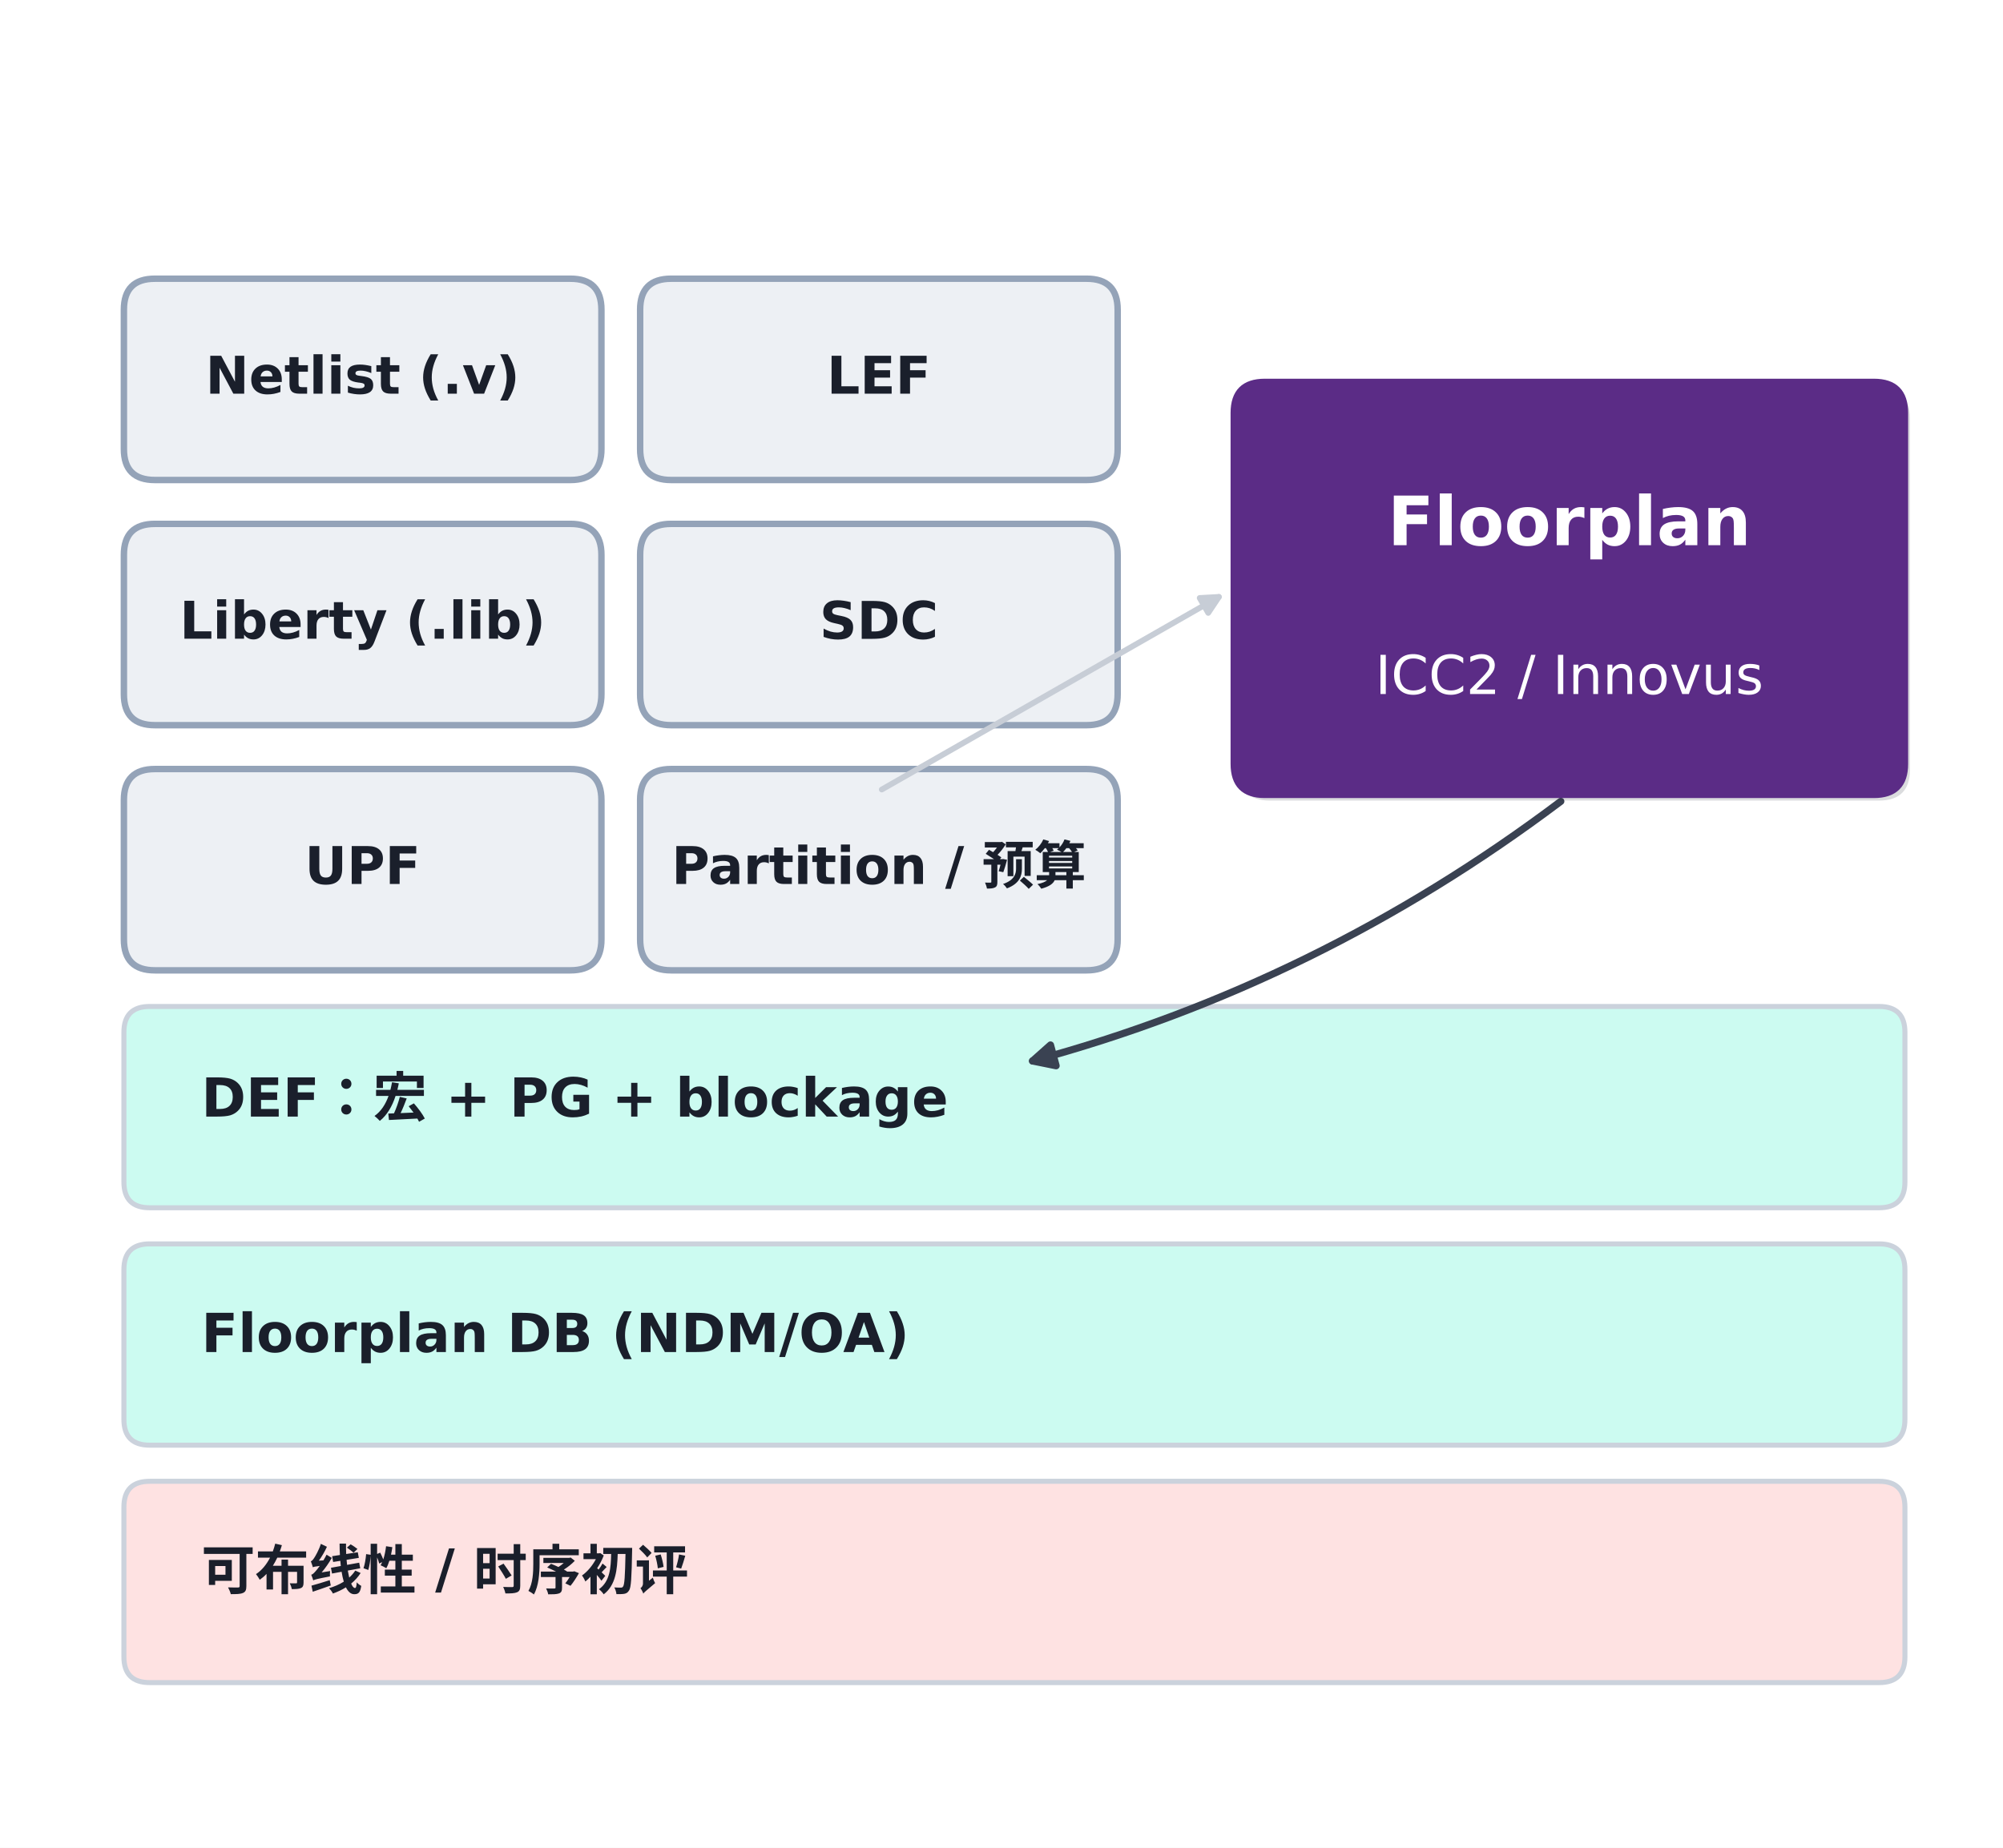
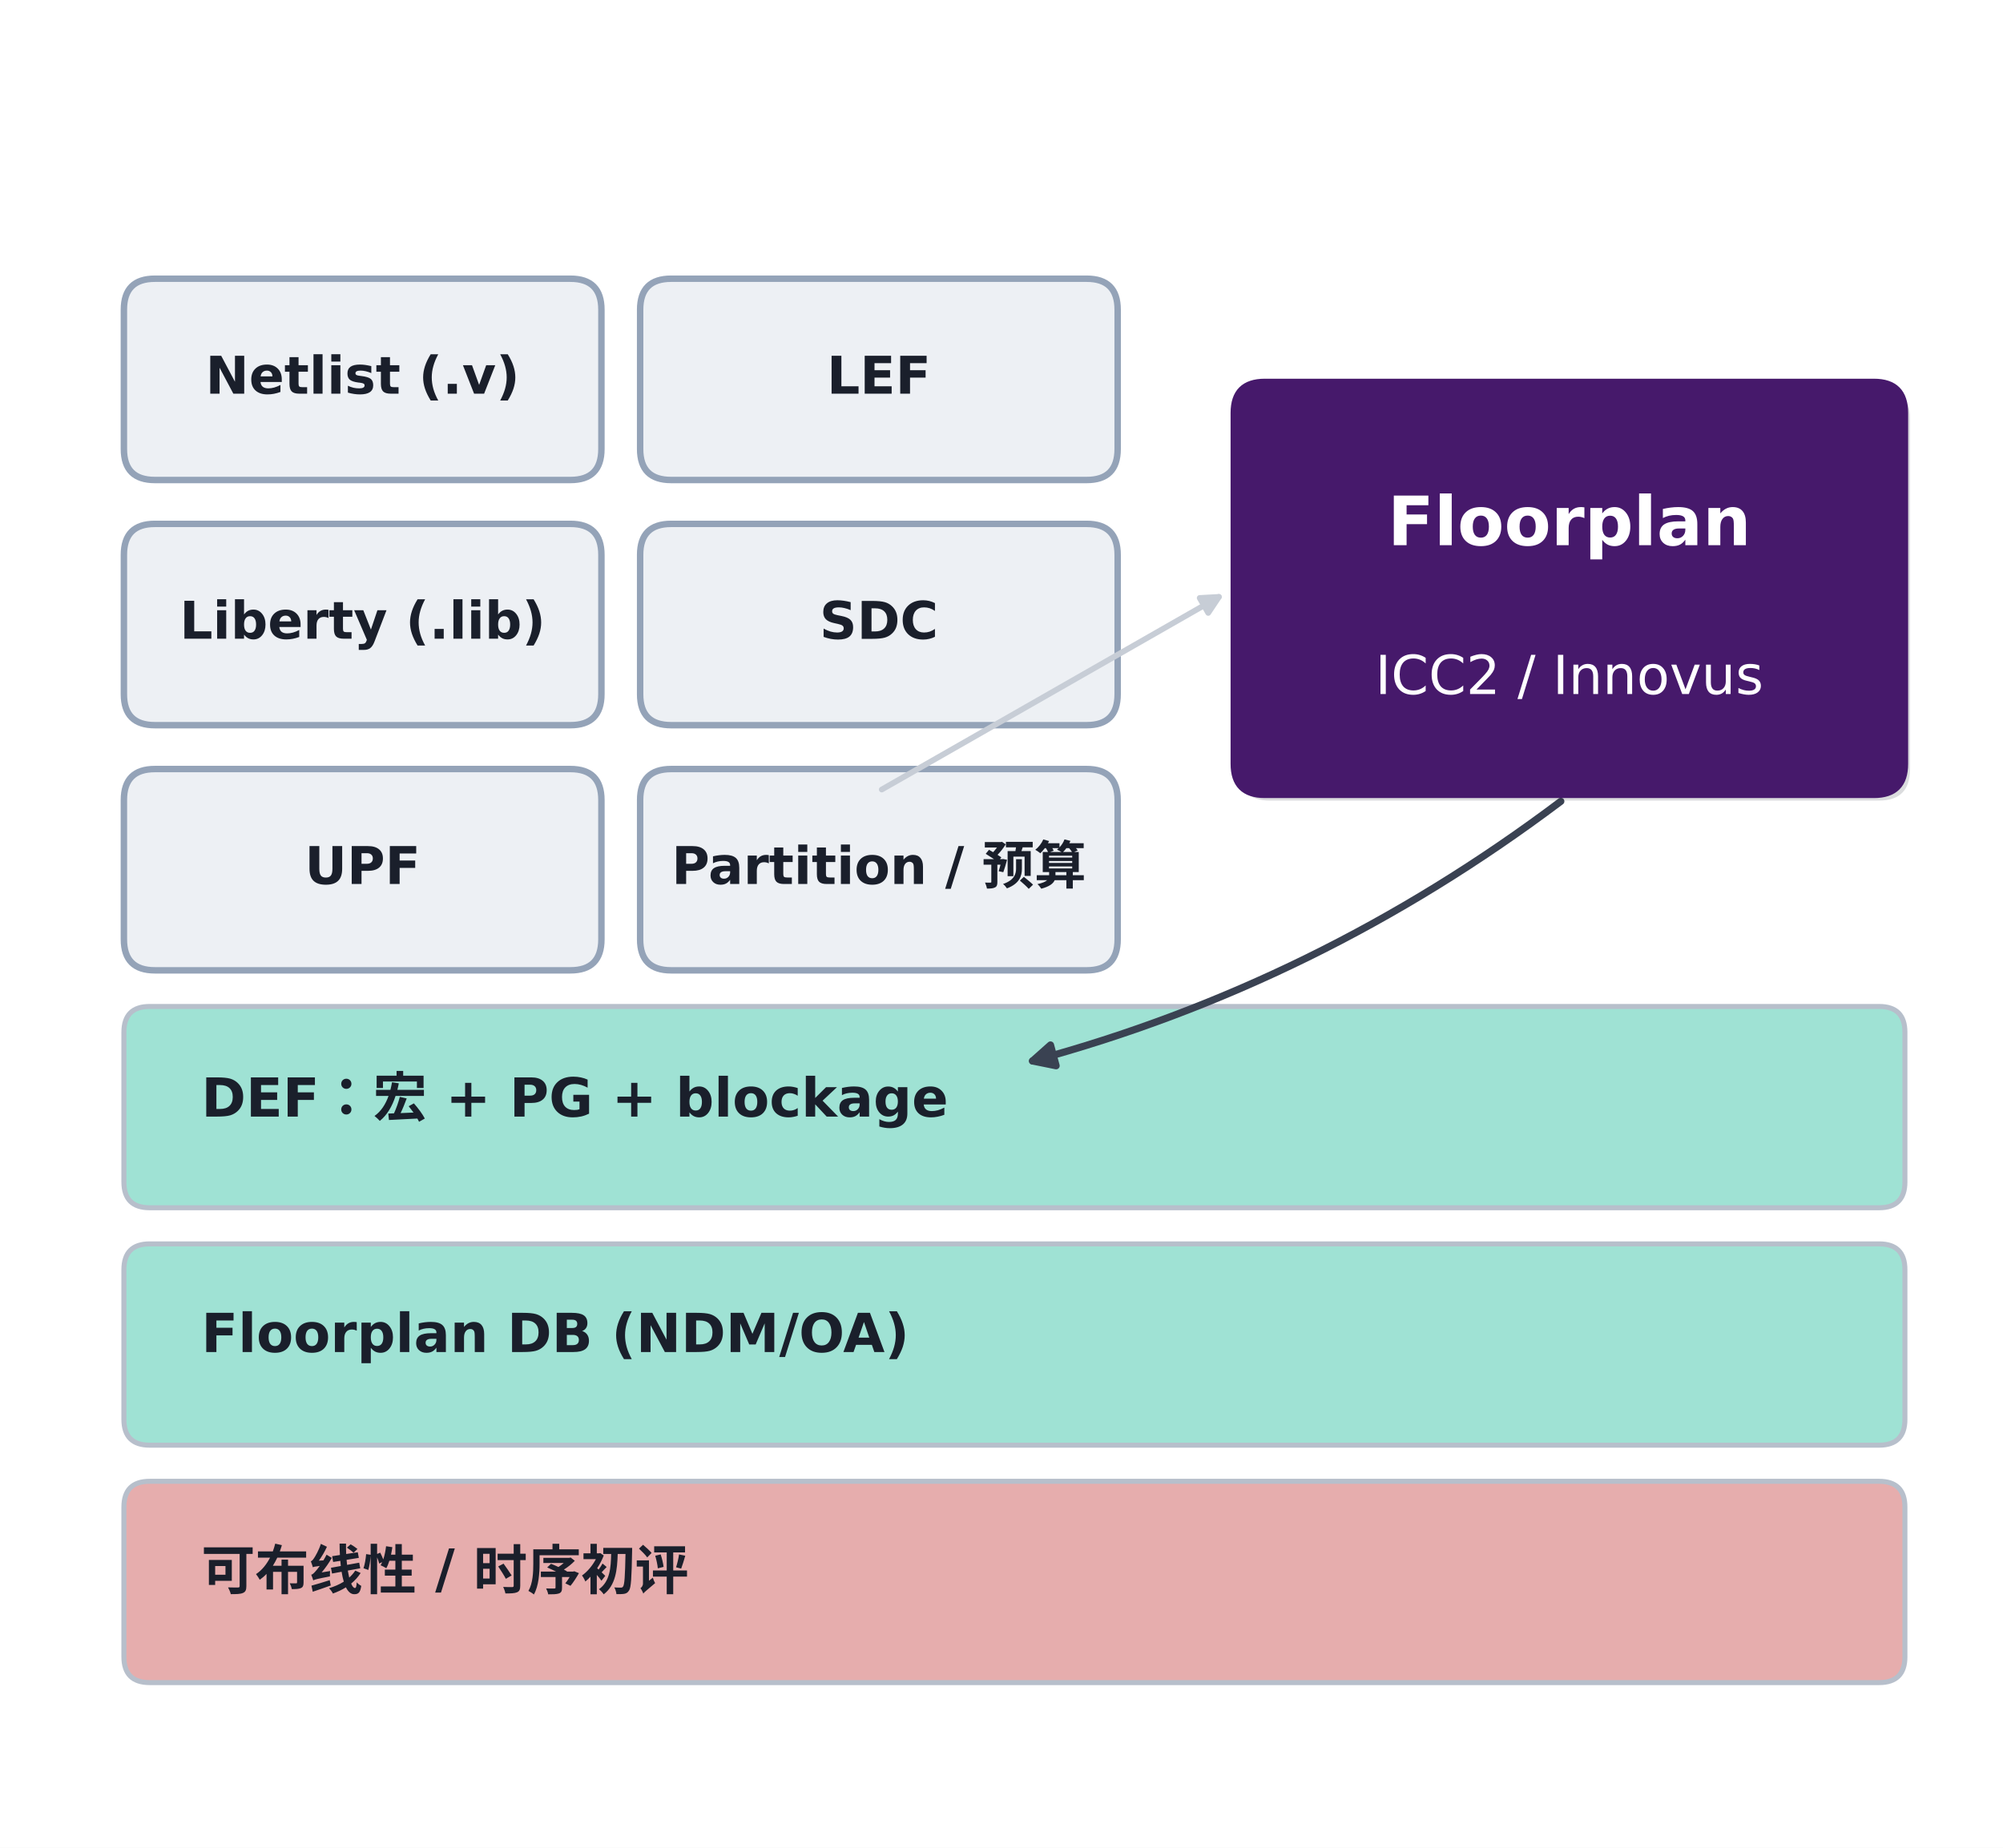
<svg xmlns="http://www.w3.org/2000/svg" width="558.72pt" height="515.52pt" viewBox="0 0 558.72 515.52" version="1.1">
  <defs>
    <style type="text/css">*{stroke-linejoin: round; stroke-linecap: butt}</style>
  </defs>
  <g id="figure_1">
    <g id="patch_1">
      <path d="M 0 515.52  L 558.72 515.52  L 558.72 0  L 0 0  z " style="fill: #ffffff" />
    </g>
    <g id="axes_1">
      <g id="patch_2">
-         <path d="M 5.76 509.76  L 552.96 509.76  L 552.96 5.76  L 5.76 5.76  z " clip-path="url(#p5f44c50688)" style="fill: #ffffff" />
+         <path d="M 5.76 509.76  L 552.96 509.76  L 552.96 5.76  L 5.76 5.76  z " clip-path="url(#pd11bbdf2f5)" style="fill: #ffffff" />
      </g>
      <g id="patch_3">
-         <path d="M 41.76 336.96  L 524.16 336.96  Q 531.36 336.96 531.36 329.76  L 531.36 288  Q 531.36 280.8 524.16 280.8  L 41.76 280.8  Q 34.56 280.8 34.56 288  L 34.56 329.76  Q 34.56 336.96 41.76 336.96  z " clip-path="url(#p5f44c50688)" style="fill: #ccfbf1; stroke: #cbd2dc; stroke-width: 1.4; stroke-linejoin: miter" />
+         <path d="M 41.76 336.96  L 524.16 336.96  Q 531.36 336.96 531.36 329.76  L 531.36 288  Q 531.36 280.8 524.16 280.8  L 41.76 280.8  Q 34.56 280.8 34.56 288  L 34.56 329.76  Q 34.56 336.96 41.76 336.96  z " clip-path="url(#pd11bbdf2f5)" style="fill: #9fe2d4; stroke: #b7bfcb; stroke-width: 1.4; stroke-linejoin: miter" />
      </g>
      <g id="patch_4">
-         <path d="M 41.76 403.2  L 524.16 403.2  Q 531.36 403.2 531.36 396  L 531.36 354.24  Q 531.36 347.04 524.16 347.04  L 41.76 347.04  Q 34.56 347.04 34.56 354.24  L 34.56 396  Q 34.56 403.2 41.76 403.2  z " clip-path="url(#p5f44c50688)" style="fill: #ccfbf1; stroke: #cbd2dc; stroke-width: 1.4; stroke-linejoin: miter" />
+         <path d="M 41.76 403.2  L 524.16 403.2  Q 531.36 403.2 531.36 396  L 531.36 354.24  Q 531.36 347.04 524.16 347.04  L 41.76 347.04  Q 34.56 347.04 34.56 354.24  L 34.56 396  Q 34.56 403.2 41.76 403.2  z " clip-path="url(#pd11bbdf2f5)" style="fill: #9fe2d4; stroke: #b7bfcb; stroke-width: 1.4; stroke-linejoin: miter" />
      </g>
      <g id="patch_5">
-         <path d="M 41.76 469.44  L 524.16 469.44  Q 531.36 469.44 531.36 462.24  L 531.36 420.48  Q 531.36 413.28 524.16 413.28  L 41.76 413.28  Q 34.56 413.28 34.56 420.48  L 34.56 462.24  Q 34.56 469.44 41.76 469.44  z " clip-path="url(#p5f44c50688)" style="fill: #fee2e2; stroke: #cbd2dc; stroke-width: 1.4; stroke-linejoin: miter" />
+         <path d="M 41.76 469.44  L 524.16 469.44  Q 531.36 469.44 531.36 462.24  L 531.36 420.48  Q 531.36 413.28 524.16 413.28  L 41.76 413.28  Q 34.56 413.28 34.56 420.48  L 34.56 462.24  Q 34.56 469.44 41.76 469.44  z " clip-path="url(#pd11bbdf2f5)" style="fill: #e6adad; stroke: #b7bfcb; stroke-width: 1.4; stroke-linejoin: miter" />
      </g>
      <g id="patch_6">
-         <path d="M 43.2 133.92  L 159.12 133.92  Q 167.76 133.92 167.76 125.28  L 167.76 86.4  Q 167.76 77.76 159.12 77.76  L 43.2 77.76  Q 34.56 77.76 34.56 86.4  L 34.56 125.28  Q 34.56 133.92 43.2 133.92  z " clip-path="url(#p5f44c50688)" style="fill: #edf0f4; stroke: #94a3b8; stroke-width: 1.8; stroke-linejoin: miter" />
+         <path d="M 43.2 133.92  L 159.12 133.92  Q 167.76 133.92 167.76 125.28  L 167.76 86.4  Q 167.76 77.76 159.12 77.76  L 43.2 77.76  Q 34.56 77.76 34.56 86.4  L 34.56 125.28  Q 34.56 133.92 43.2 133.92  z " clip-path="url(#pd11bbdf2f5)" style="fill: #edf0f4; stroke: #94a3b8; stroke-width: 1.8; stroke-linejoin: miter" />
      </g>
      <g id="patch_7">
-         <path d="M 187.2 133.92  L 303.12 133.92  Q 311.76 133.92 311.76 125.28  L 311.76 86.4  Q 311.76 77.76 303.12 77.76  L 187.2 77.76  Q 178.56 77.76 178.56 86.4  L 178.56 125.28  Q 178.56 133.92 187.2 133.92  z " clip-path="url(#p5f44c50688)" style="fill: #edf0f4; stroke: #94a3b8; stroke-width: 1.8; stroke-linejoin: miter" />
+         <path d="M 187.2 133.92  L 303.12 133.92  Q 311.76 133.92 311.76 125.28  L 311.76 86.4  Q 311.76 77.76 303.12 77.76  L 187.2 77.76  Q 178.56 77.76 178.56 86.4  L 178.56 125.28  Q 178.56 133.92 187.2 133.92  z " clip-path="url(#pd11bbdf2f5)" style="fill: #edf0f4; stroke: #94a3b8; stroke-width: 1.8; stroke-linejoin: miter" />
      </g>
      <g id="patch_8">
-         <path d="M 43.2 202.32  L 159.12 202.32  Q 167.76 202.32 167.76 193.68  L 167.76 154.8  Q 167.76 146.16 159.12 146.16  L 43.2 146.16  Q 34.56 146.16 34.56 154.8  L 34.56 193.68  Q 34.56 202.32 43.2 202.32  z " clip-path="url(#p5f44c50688)" style="fill: #edf0f4; stroke: #94a3b8; stroke-width: 1.8; stroke-linejoin: miter" />
+         <path d="M 43.2 202.32  L 159.12 202.32  Q 167.76 202.32 167.76 193.68  L 167.76 154.8  Q 167.76 146.16 159.12 146.16  L 43.2 146.16  Q 34.56 146.16 34.56 154.8  L 34.56 193.68  Q 34.56 202.32 43.2 202.32  z " clip-path="url(#pd11bbdf2f5)" style="fill: #edf0f4; stroke: #94a3b8; stroke-width: 1.8; stroke-linejoin: miter" />
      </g>
      <g id="patch_9">
-         <path d="M 187.2 202.32  L 303.12 202.32  Q 311.76 202.32 311.76 193.68  L 311.76 154.8  Q 311.76 146.16 303.12 146.16  L 187.2 146.16  Q 178.56 146.16 178.56 154.8  L 178.56 193.68  Q 178.56 202.32 187.2 202.32  z " clip-path="url(#p5f44c50688)" style="fill: #edf0f4; stroke: #94a3b8; stroke-width: 1.8; stroke-linejoin: miter" />
+         <path d="M 187.2 202.32  L 303.12 202.32  Q 311.76 202.32 311.76 193.68  L 311.76 154.8  Q 311.76 146.16 303.12 146.16  L 187.2 146.16  Q 178.56 146.16 178.56 154.8  L 178.56 193.68  Q 178.56 202.32 187.2 202.32  z " clip-path="url(#pd11bbdf2f5)" style="fill: #edf0f4; stroke: #94a3b8; stroke-width: 1.8; stroke-linejoin: miter" />
      </g>
      <g id="patch_10">
-         <path d="M 43.2 270.72  L 159.12 270.72  Q 167.76 270.72 167.76 262.08  L 167.76 223.2  Q 167.76 214.56 159.12 214.56  L 43.2 214.56  Q 34.56 214.56 34.56 223.2  L 34.56 262.08  Q 34.56 270.72 43.2 270.72  z " clip-path="url(#p5f44c50688)" style="fill: #edf0f4; stroke: #94a3b8; stroke-width: 1.8; stroke-linejoin: miter" />
+         <path d="M 43.2 270.72  L 159.12 270.72  Q 167.76 270.72 167.76 262.08  L 167.76 223.2  Q 167.76 214.56 159.12 214.56  L 43.2 214.56  Q 34.56 214.56 34.56 223.2  L 34.56 262.08  Q 34.56 270.72 43.2 270.72  z " clip-path="url(#pd11bbdf2f5)" style="fill: #edf0f4; stroke: #94a3b8; stroke-width: 1.8; stroke-linejoin: miter" />
      </g>
      <g id="patch_11">
-         <path d="M 187.2 270.72  L 303.12 270.72  Q 311.76 270.72 311.76 262.08  L 311.76 223.2  Q 311.76 214.56 303.12 214.56  L 187.2 214.56  Q 178.56 214.56 178.56 223.2  L 178.56 262.08  Q 178.56 270.72 187.2 270.72  z " clip-path="url(#p5f44c50688)" style="fill: #edf0f4; stroke: #94a3b8; stroke-width: 1.8; stroke-linejoin: miter" />
+         <path d="M 187.2 270.72  L 303.12 270.72  Q 311.76 270.72 311.76 262.08  L 311.76 223.2  Q 311.76 214.56 303.12 214.56  L 187.2 214.56  Q 178.56 214.56 178.56 223.2  L 178.56 262.08  Q 178.56 270.72 187.2 270.72  z " clip-path="url(#pd11bbdf2f5)" style="fill: #edf0f4; stroke: #94a3b8; stroke-width: 1.8; stroke-linejoin: miter" />
      </g>
      <g id="text_1">
        <text style="font-weight: 700; font-size: 15px; font-family: 'Microsoft YaHei', 'Microsoft YaHei UI', 'SimHei', 'Segoe UI', 'DejaVu Sans', sans-serif; text-anchor: start; fill: #1a1f2b" x="56.16" y="311.526" transform="rotate(-0 56.16 311.5261)">DEF：宏 + PG + blockage</text>
      </g>
      <g id="text_2">
        <text style="font-weight: 700; font-size: 15px; font-family: 'Microsoft YaHei', 'Microsoft YaHei UI', 'SimHei', 'Segoe UI', 'DejaVu Sans', sans-serif; text-anchor: start; fill: #1a1f2b" x="56.16" y="377.211" transform="rotate(-0 56.16 377.2106)">Floorplan DB (NDM/OA)</text>
      </g>
      <g id="text_3">
        <text style="font-weight: 700; font-size: 15px; font-family: 'Microsoft YaHei', 'Microsoft YaHei UI', 'SimHei', 'Segoe UI', 'DejaVu Sans', sans-serif; text-anchor: start; fill: #1a1f2b" x="56.16" y="443.451" transform="rotate(-0 56.16 443.4506)">可布线性 / 时序初评</text>
      </g>
      <g id="patch_12">
-         <path d="M 245.966 220.271  Q 293.761 192.96 340.003 166.536  " clip-path="url(#p5f44c50688)" style="fill: none; stroke: #c7cdd6; stroke-width: 1.6; stroke-linecap: round" />
-         <path d="M 334.644 166.833  L 340.003 166.536  L 337.026 171.001  z " clip-path="url(#p5f44c50688)" style="fill: #c7cdd6; stroke: #c7cdd6; stroke-width: 1.6; stroke-linecap: round" />
+         <path d="M 245.966 220.271  Q 293.761 192.96 340.003 166.536  " clip-path="url(#pd11bbdf2f5)" style="fill: none; stroke: #c7cdd6; stroke-width: 1.6; stroke-linecap: round" />
+         <path d="M 334.644 166.833  L 340.003 166.536  L 337.026 171.001  z " clip-path="url(#pd11bbdf2f5)" style="fill: #c7cdd6; stroke: #c7cdd6; stroke-width: 1.6; stroke-linecap: round" />
      </g>
      <g id="patch_13">
-         <path d="M 435.371 223.57  Q 367.667 274.52 288.017 296.006  " clip-path="url(#p5f44c50688)" style="fill: none; stroke: #3a4252; stroke-width: 2; stroke-linecap: round" />
-         <path d="M 294.591 297.34  L 288.017 296.006  L 293.029 291.547  z " clip-path="url(#p5f44c50688)" style="fill: #3a4252; stroke: #3a4252; stroke-width: 2; stroke-linecap: round" />
+         <path d="M 435.371 223.57  Q 367.667 274.52 288.017 296.006  " clip-path="url(#pd11bbdf2f5)" style="fill: none; stroke: #3a4252; stroke-width: 2; stroke-linecap: round" />
+         <path d="M 294.591 297.34  L 288.017 296.006  L 293.029 291.547  z " clip-path="url(#pd11bbdf2f5)" style="fill: #3a4252; stroke: #3a4252; stroke-width: 2; stroke-linecap: round" />
      </g>
      <g id="patch_14">
-         <path d="M 354.2 223.36  L 524.12 223.36  Q 532.76 223.36 532.76 214.72  L 532.76 116.8  Q 532.76 108.16 524.12 108.16  L 354.2 108.16  Q 345.56 108.16 345.56 116.8  L 345.56 214.72  Q 345.56 223.36 354.2 223.36  z " clip-path="url(#p5f44c50688)" style="fill: #1a1f2b; opacity: 0.16" />
-         <path d="M 352.8 221.76  L 522.72 221.76  Q 531.36 221.76 531.36 213.12  L 531.36 115.2  Q 531.36 106.56 522.72 106.56  L 352.8 106.56  Q 344.16 106.56 344.16 115.2  L 344.16 213.12  Q 344.16 221.76 352.8 221.76  z " clip-path="url(#p5f44c50688)" style="fill: #5b2c86; stroke: #5b2c86; stroke-width: 1.8; stroke-linejoin: miter" />
+         <path d="M 354.2 223.36  L 524.12 223.36  Q 532.76 223.36 532.76 214.72  L 532.76 116.8  Q 532.76 108.16 524.12 108.16  L 354.2 108.16  Q 345.56 108.16 345.56 116.8  L 345.56 214.72  Q 345.56 223.36 354.2 223.36  z " clip-path="url(#pd11bbdf2f5)" style="fill: #1a1f2b; opacity: 0.16" />
+         <path d="M 352.8 221.76  L 522.72 221.76  Q 531.36 221.76 531.36 213.12  L 531.36 115.2  Q 531.36 106.56 522.72 106.56  L 352.8 106.56  Q 344.16 106.56 344.16 115.2  L 344.16 213.12  Q 344.16 221.76 352.8 221.76  z " clip-path="url(#pd11bbdf2f5)" style="fill: #46196b; stroke: #46196b; stroke-width: 1.8; stroke-linejoin: miter" />
      </g>
      <g id="text_4">
        <text style="font-weight: 700; font-size: 14.5px; font-family: 'Microsoft YaHei', 'Microsoft YaHei UI', 'SimHei', 'Segoe UI', 'DejaVu Sans', sans-serif; text-anchor: middle; fill: #1a1f2b" x="101.16" y="109.833" transform="rotate(-0 101.16 109.8332)">Netlist (.v)</text>
      </g>
      <g id="text_5">
        <text style="font-weight: 700; font-size: 14.5px; font-family: 'Microsoft YaHei', 'Microsoft YaHei UI', 'SimHei', 'Segoe UI', 'DejaVu Sans', sans-serif; text-anchor: middle; fill: #1a1f2b" x="245.16" y="109.833" transform="rotate(-0 245.16 109.8332)">LEF</text>
      </g>
      <g id="text_6">
        <text style="font-weight: 700; font-size: 14.5px; font-family: 'Microsoft YaHei', 'Microsoft YaHei UI', 'SimHei', 'Segoe UI', 'DejaVu Sans', sans-serif; text-anchor: middle; fill: #1a1f2b" x="101.16" y="178.198" transform="rotate(-0 101.16 178.198)">Liberty (.lib)</text>
      </g>
      <g id="text_7">
        <text style="font-weight: 700; font-size: 14.5px; font-family: 'Microsoft YaHei', 'Microsoft YaHei UI', 'SimHei', 'Segoe UI', 'DejaVu Sans', sans-serif; text-anchor: middle; fill: #1a1f2b" x="245.16" y="178.233" transform="rotate(-0 245.16 178.2332)">SDC</text>
      </g>
      <g id="text_8">
        <text style="font-weight: 700; font-size: 14.5px; font-family: 'Microsoft YaHei', 'Microsoft YaHei UI', 'SimHei', 'Segoe UI', 'DejaVu Sans', sans-serif; text-anchor: middle; fill: #1a1f2b" x="101.16" y="246.633" transform="rotate(-0 101.16 246.6332)">UPF</text>
      </g>
      <g id="text_9">
        <text style="font-weight: 700; font-size: 14.5px; font-family: 'Microsoft YaHei', 'Microsoft YaHei UI', 'SimHei', 'Segoe UI', 'DejaVu Sans', sans-serif; text-anchor: middle; fill: #1a1f2b" x="245.16" y="246.633" transform="rotate(-0 245.16 246.6332)">Partition / 预算</text>
      </g>
      <g id="text_10">
        <text style="font-weight: 700; font-size: 19px; font-family: 'Microsoft YaHei', 'Microsoft YaHei UI', 'SimHei', 'Segoe UI', 'DejaVu Sans', sans-serif; text-anchor: middle; fill: #ffffff" x="437.76" y="152.112" transform="rotate(-0 437.76 152.1124)">Floorplan</text>
      </g>
      <g id="text_11">
        <text style="font-size: 15px; font-family: 'Microsoft YaHei', 'Microsoft YaHei UI', 'SimHei', 'Segoe UI', 'DejaVu Sans', sans-serif; text-anchor: middle; fill: #ffffff" x="437.76" y="193.635" transform="rotate(-0 437.76 193.6349)">ICC2 / Innovus</text>
      </g>
    </g>
  </g>
  <defs>
-     <clipPath id="p5f44c50688">
+     <clipPath id="pd11bbdf2f5">
      <rect x="5.76" y="5.76" width="547.2" height="504" />
    </clipPath>
  </defs>
</svg>
